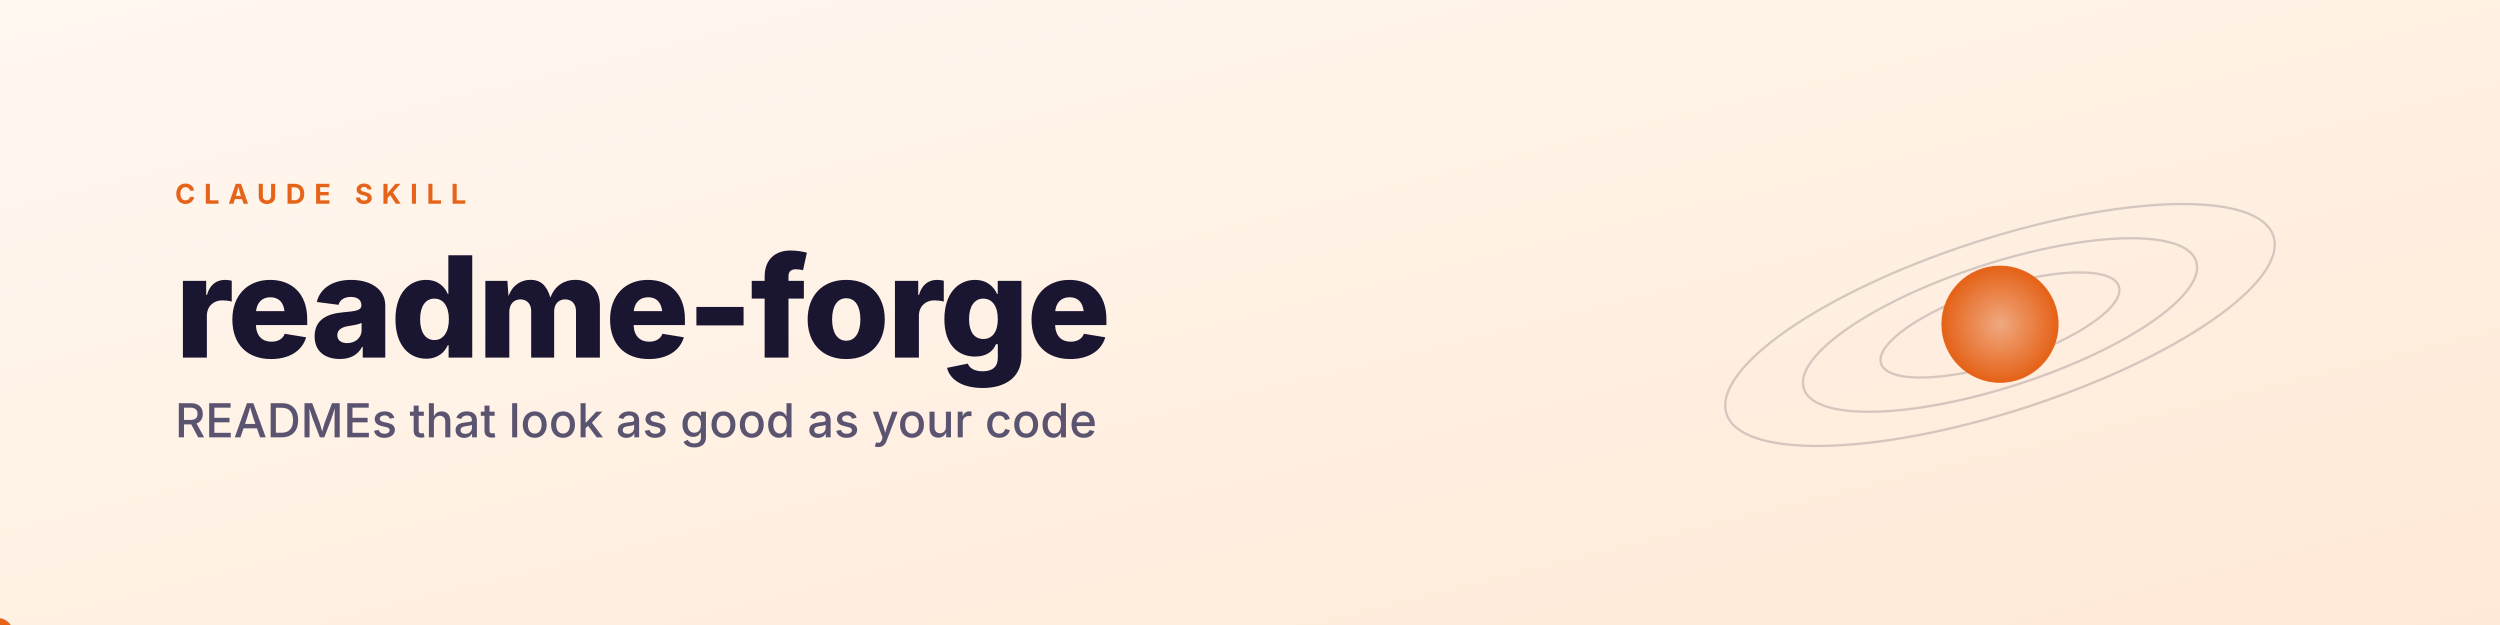
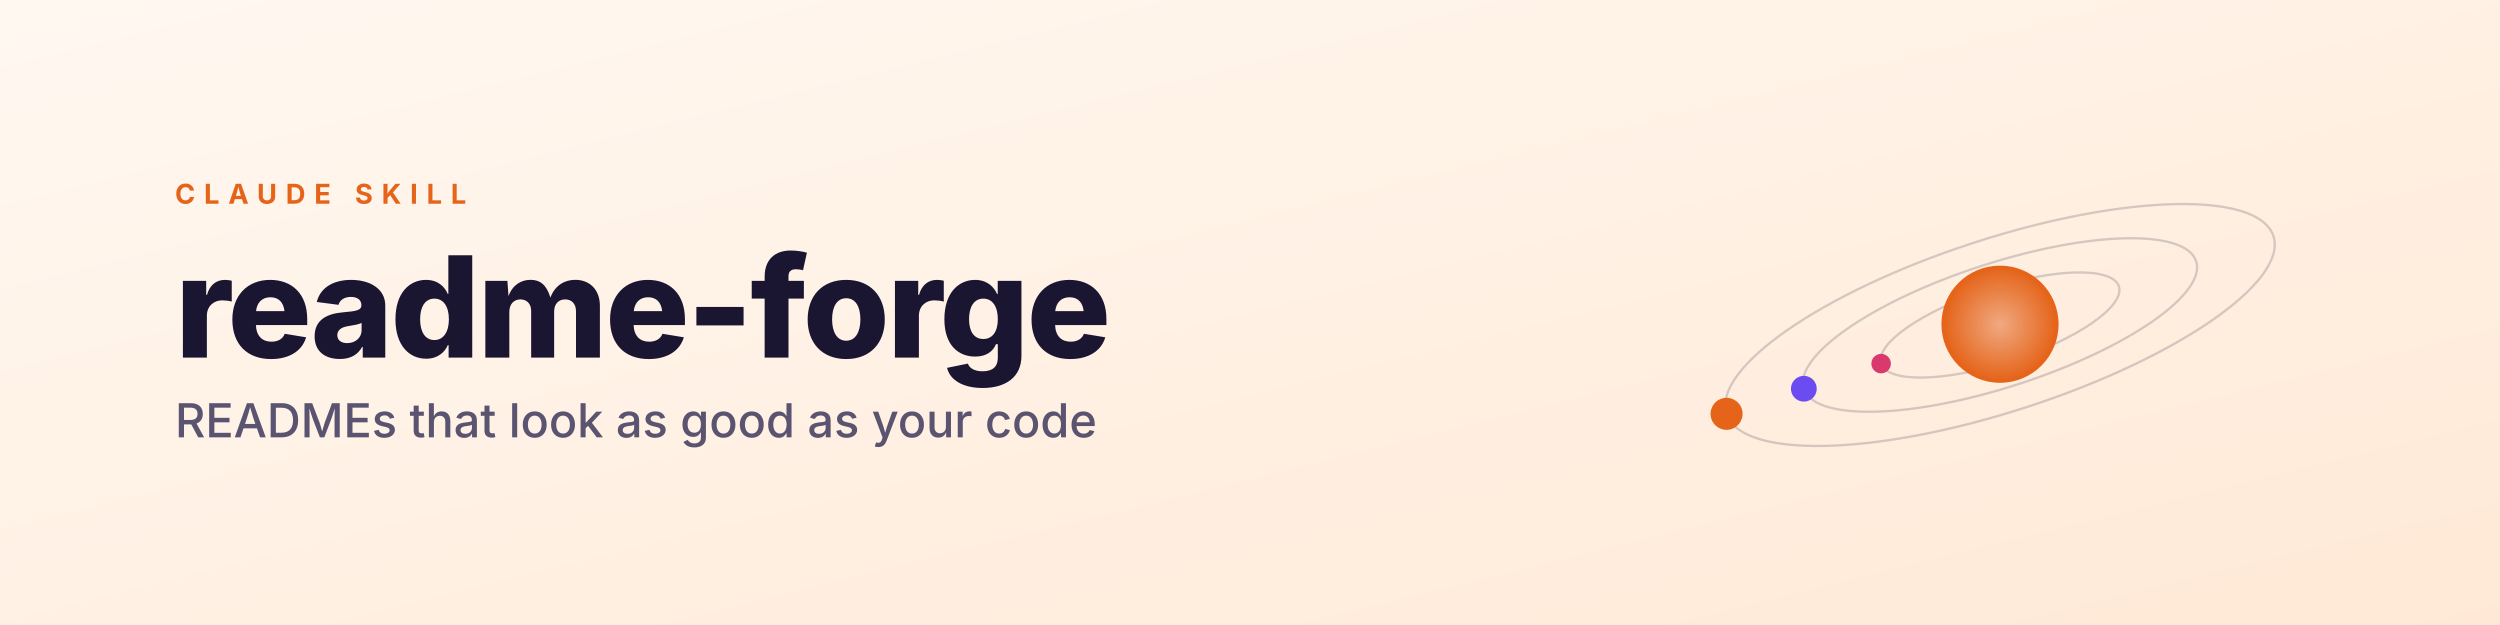
<svg xmlns="http://www.w3.org/2000/svg" width="1280" height="320" viewBox="0 0 1280 320" role="img" aria-labelledby="t">
-   <style>@keyframes pulse{from{transform:scale(1);opacity:.6}to{transform:scale(2.2);opacity:0}}.pulse{transform-box:fill-box;transform-origin:center;animation:pulse 3s ease-out infinite}@media (prefers-reduced-motion: reduce){*{animation:none!important}}</style>
+   <style>@keyframes orb0{to{transform:rotate(-360deg)}}@keyframes orbc0{to{transform:rotate(360deg)}}@keyframes planet0{0%,100%{transform:scale(.7)}50%{transform:scale(1.25)}}.orb0{transform-origin:1024.0px 166.4px;animation:orb0 7s linear infinite}.orbc0{transform-origin:960.0px 166.4px;animation:orbc0 7s linear infinite}.planet0{transform-box:fill-box;transform-origin:center;animation:planet0 7s linear infinite}@keyframes orb1{to{transform:rotate(-360deg)}}@keyframes orbc1{to{transform:rotate(360deg)}}@keyframes planet1{0%,100%{transform:scale(.7)}50%{transform:scale(1.25)}}.orb1{transform-origin:1024.0px 166.4px;animation:orb1 11s linear infinite}.orbc1{transform-origin:918.4px 166.4px;animation:orbc1 11s linear infinite}.planet1{transform-box:fill-box;transform-origin:center;animation:planet1 11s linear infinite}@keyframes orb2{to{transform:rotate(-360deg)}}@keyframes orbc2{to{transform:rotate(360deg)}}@keyframes planet2{0%,100%{transform:scale(.7)}50%{transform:scale(1.25)}}.orb2{transform-origin:1024.0px 166.4px;animation:orb2 16s linear infinite}.orbc2{transform-origin:876.8px 166.4px;animation:orbc2 16s linear infinite}.planet2{transform-box:fill-box;transform-origin:center;animation:planet2 16s linear infinite}@keyframes pulse{from{transform:scale(1);opacity:.6}to{transform:scale(2.2);opacity:0}}.pulse{transform-box:fill-box;transform-origin:center;animation:pulse 3s ease-out infinite}@media (prefers-reduced-motion: reduce){*{animation:none!important}}</style>
  <defs>
    <linearGradient id="bg" x1="0" y1="0" x2="1" y2="1">
      <stop offset="0" stop-color="#FFF8F1" />
      <stop offset="1" stop-color="#FFE9D6" />
    </linearGradient>
    <radialGradient id="core">
      <stop offset="0" stop-color="#F0A981" />
      <stop offset="1" stop-color="#E5641A" />
    </radialGradient>
    <path id="o0" d="M 960.0 166.4 a 64.0 19.2 0 1 0 128.0 0 a 64.0 19.2 0 1 0 -128.0 0" />
    <path id="o1" d="M 918.4 166.4 a 105.6 31.7 0 1 0 211.2 0 a 105.6 31.7 0 1 0 -211.2 0" />
    <path id="o2" d="M 876.8 166.4 a 147.2 44.2 0 1 0 294.4 0 a 147.2 44.2 0 1 0 -294.4 0" />
  </defs>
  <rect width="1280" height="320" rx="0" fill="url(#bg)" />
  <use href="#o0" fill="none" stroke="#1A1530" stroke-opacity=".18" stroke-width="1.2" transform="rotate(-18 1024.0 166.4)" />
  <use href="#o1" fill="none" stroke="#1A1530" stroke-opacity=".18" stroke-width="1.2" transform="rotate(-18 1024.0 166.4)" />
  <use href="#o2" fill="none" stroke="#1A1530" stroke-opacity=".18" stroke-width="1.2" transform="rotate(-18 1024.0 166.4)" />
  <circle cx="1024" cy="166" r="29" fill="url(#core)" />
  <circle class="pulse" cx="1024" cy="166" r="29" fill="none" stroke="#E5641A" stroke-width="2" />
  <g transform="rotate(-18 1024.0 166.4)">
-     <circle r="5.0" fill="#D93A6E">
-       <animateMotion dur="7s" repeatCount="indefinite" rotate="0">
-         <mpath href="#o0" />
-       </animateMotion>
-       <animate attributeName="r" values="3.5;6.2;3.5" keyTimes="0;.5;1" dur="7s" repeatCount="indefinite" />
-     </circle>
+     <g transform="translate(0 166.4) scale(1 0.3) translate(0 -166.4)">
+       <g class="orb0">
+         <g class="orbc0">
+           <g transform="translate(960.0 166.4) scale(1 3.3333) translate(-960.0 -166.4)">
+             <circle class="planet0" cx="960.0" cy="166.4" r="5.0" fill="#D93A6E" />
+           </g>
+         </g>
+       </g>
+     </g>
  </g>
  <g transform="rotate(-18 1024.0 166.4)">
-     <circle r="6.6" fill="#6A4CF0">
-       <animateMotion dur="11s" repeatCount="indefinite" rotate="0">
-         <mpath href="#o1" />
-       </animateMotion>
-       <animate attributeName="r" values="4.6;8.2;4.6" keyTimes="0;.5;1" dur="11s" repeatCount="indefinite" />
-     </circle>
+     <g transform="translate(0 166.4) scale(1 0.3) translate(0 -166.4)">
+       <g class="orb1">
+         <g class="orbc1">
+           <g transform="translate(918.4 166.4) scale(1 3.3333) translate(-918.4 -166.4)">
+             <circle class="planet1" cx="918.4" cy="166.4" r="6.6" fill="#6A4CF0" />
+           </g>
+         </g>
+       </g>
+     </g>
  </g>
  <g transform="rotate(-18 1024.0 166.4)">
-     <circle r="8.2" fill="#E5641A">
-       <animateMotion dur="16s" repeatCount="indefinite" rotate="0">
-         <mpath href="#o2" />
-       </animateMotion>
-       <animate attributeName="r" values="5.7;10.2;5.7" keyTimes="0;.5;1" dur="16s" repeatCount="indefinite" />
-     </circle>
+     <g transform="translate(0 166.4) scale(1 0.3) translate(0 -166.4)">
+       <g class="orb2">
+         <g class="orbc2">
+           <g transform="translate(876.8 166.4) scale(1 3.3333) translate(-876.8 -166.4)">
+             <circle class="planet2" cx="876.8" cy="166.4" r="8.2" fill="#E5641A" />
+           </g>
+         </g>
+       </g>
+     </g>
  </g>
  <text class="tag fade d1" x="89.6" y="104.3" text-anchor="start" font-family="'Segoe UI', -apple-system, BlinkMacSystemFont, 'Helvetica Neue', Inter, Roboto, Arial, sans-serif" font-size="14" font-weight="700" letter-spacing="4.5" fill="#E5641A">CLAUDE SKILL</text>
  <text class="title fade d2" x="89.6" y="183.1" text-anchor="start" font-family="'Segoe UI', -apple-system, BlinkMacSystemFont, 'Helvetica Neue', Inter, Roboto, Arial, sans-serif" font-size="72" font-weight="800" letter-spacing="-1.4" fill="#1A1530">readme-forge</text>
  <text class="sub fade d3" x="89.6" y="223.9" text-anchor="start" font-family="'Segoe UI', -apple-system, BlinkMacSystemFont, 'Helvetica Neue', Inter, Roboto, Arial, sans-serif" font-size="24" font-weight="500" fill="#5B5470">READMEs that look as good as your code</text>
</svg>
